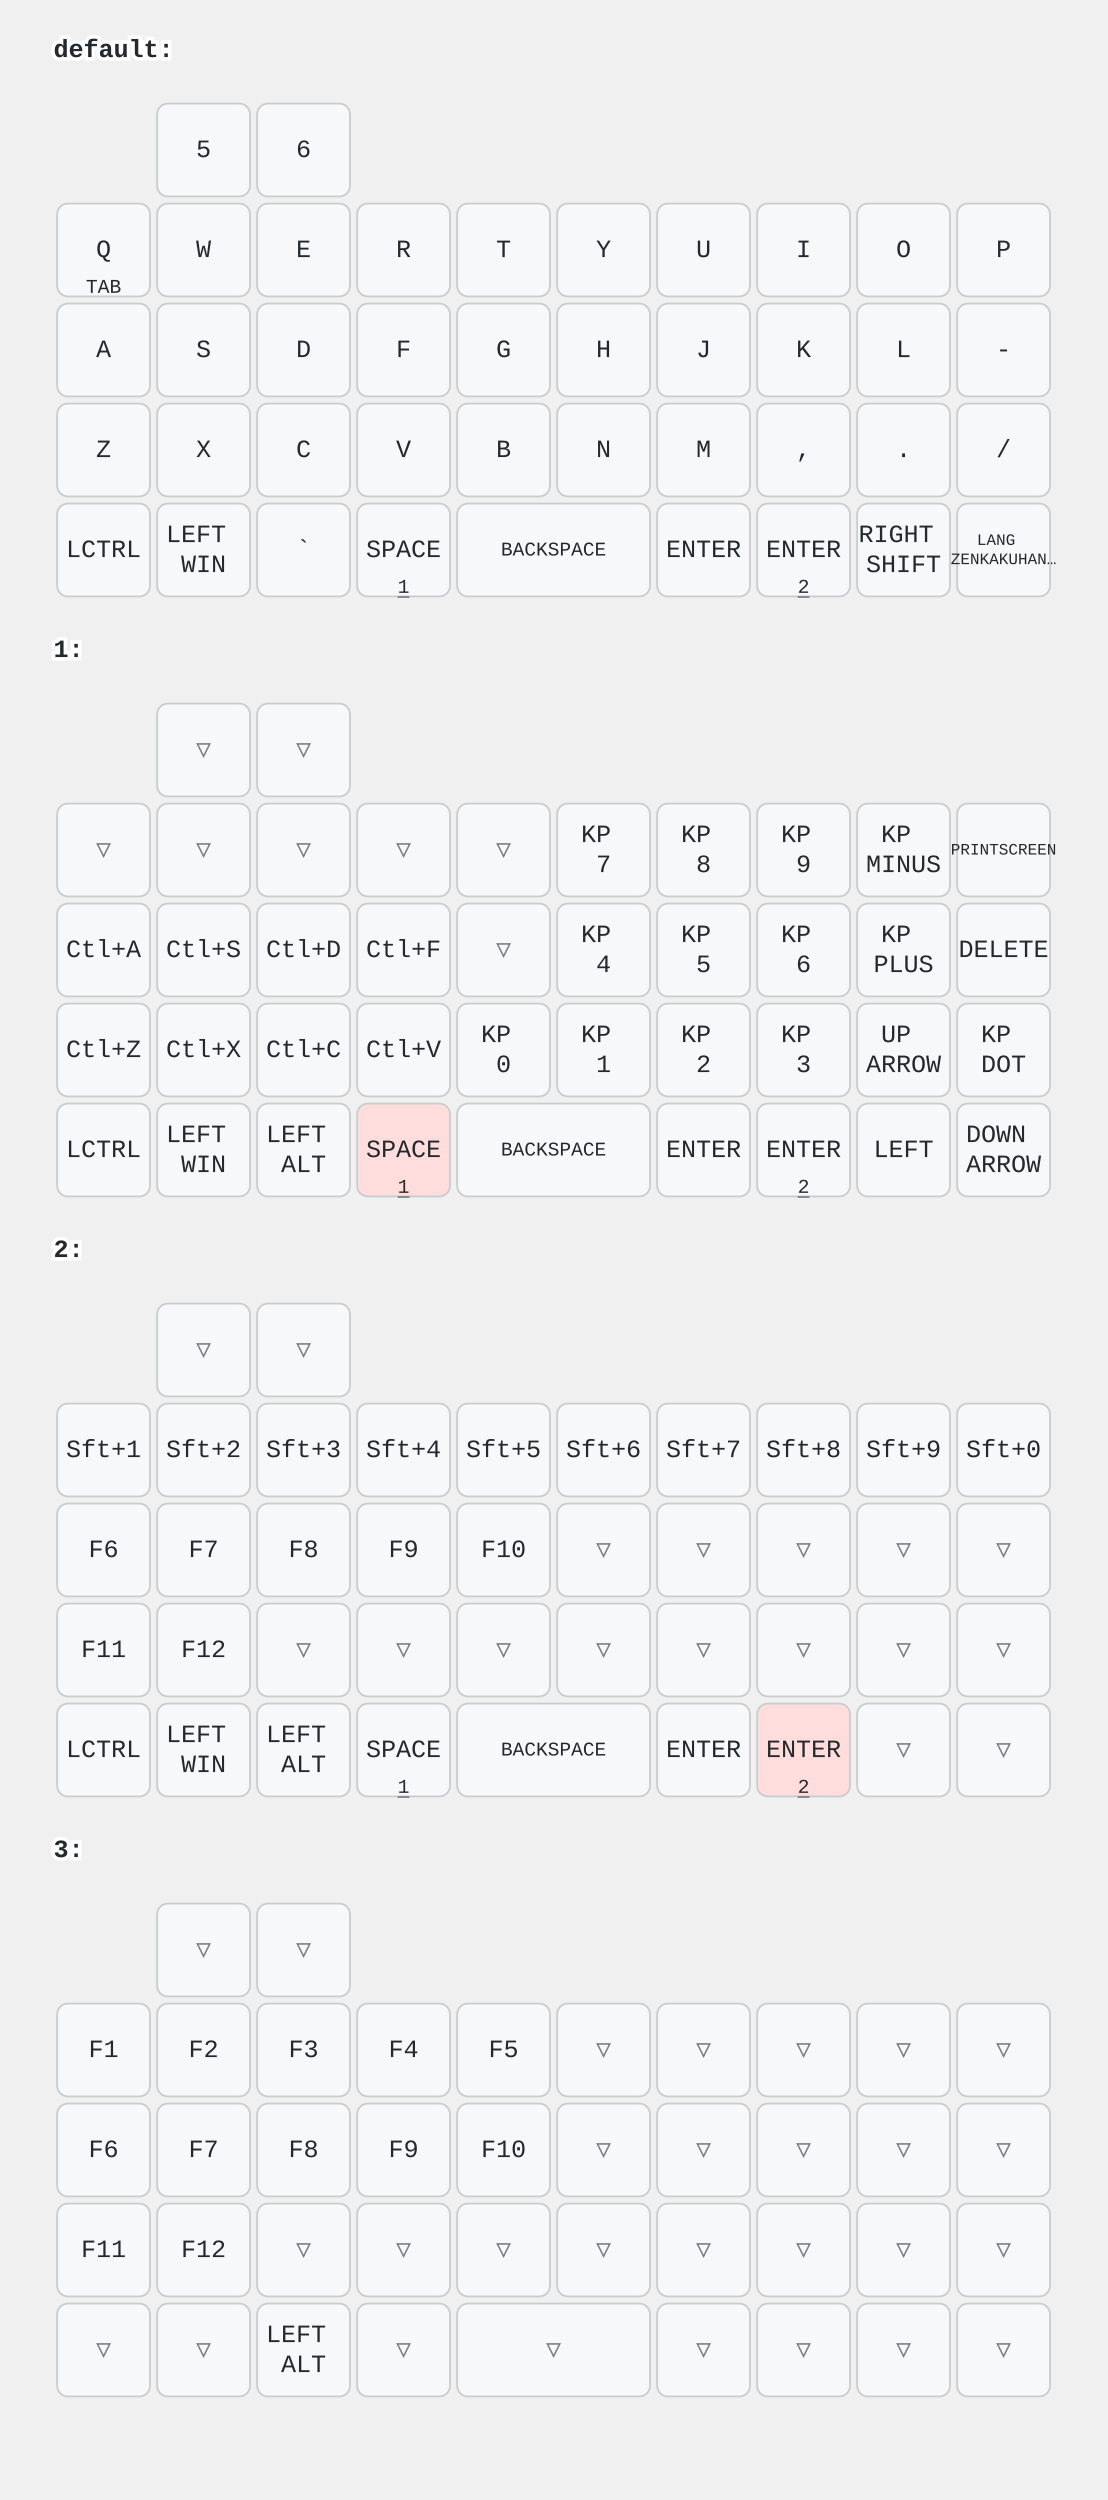
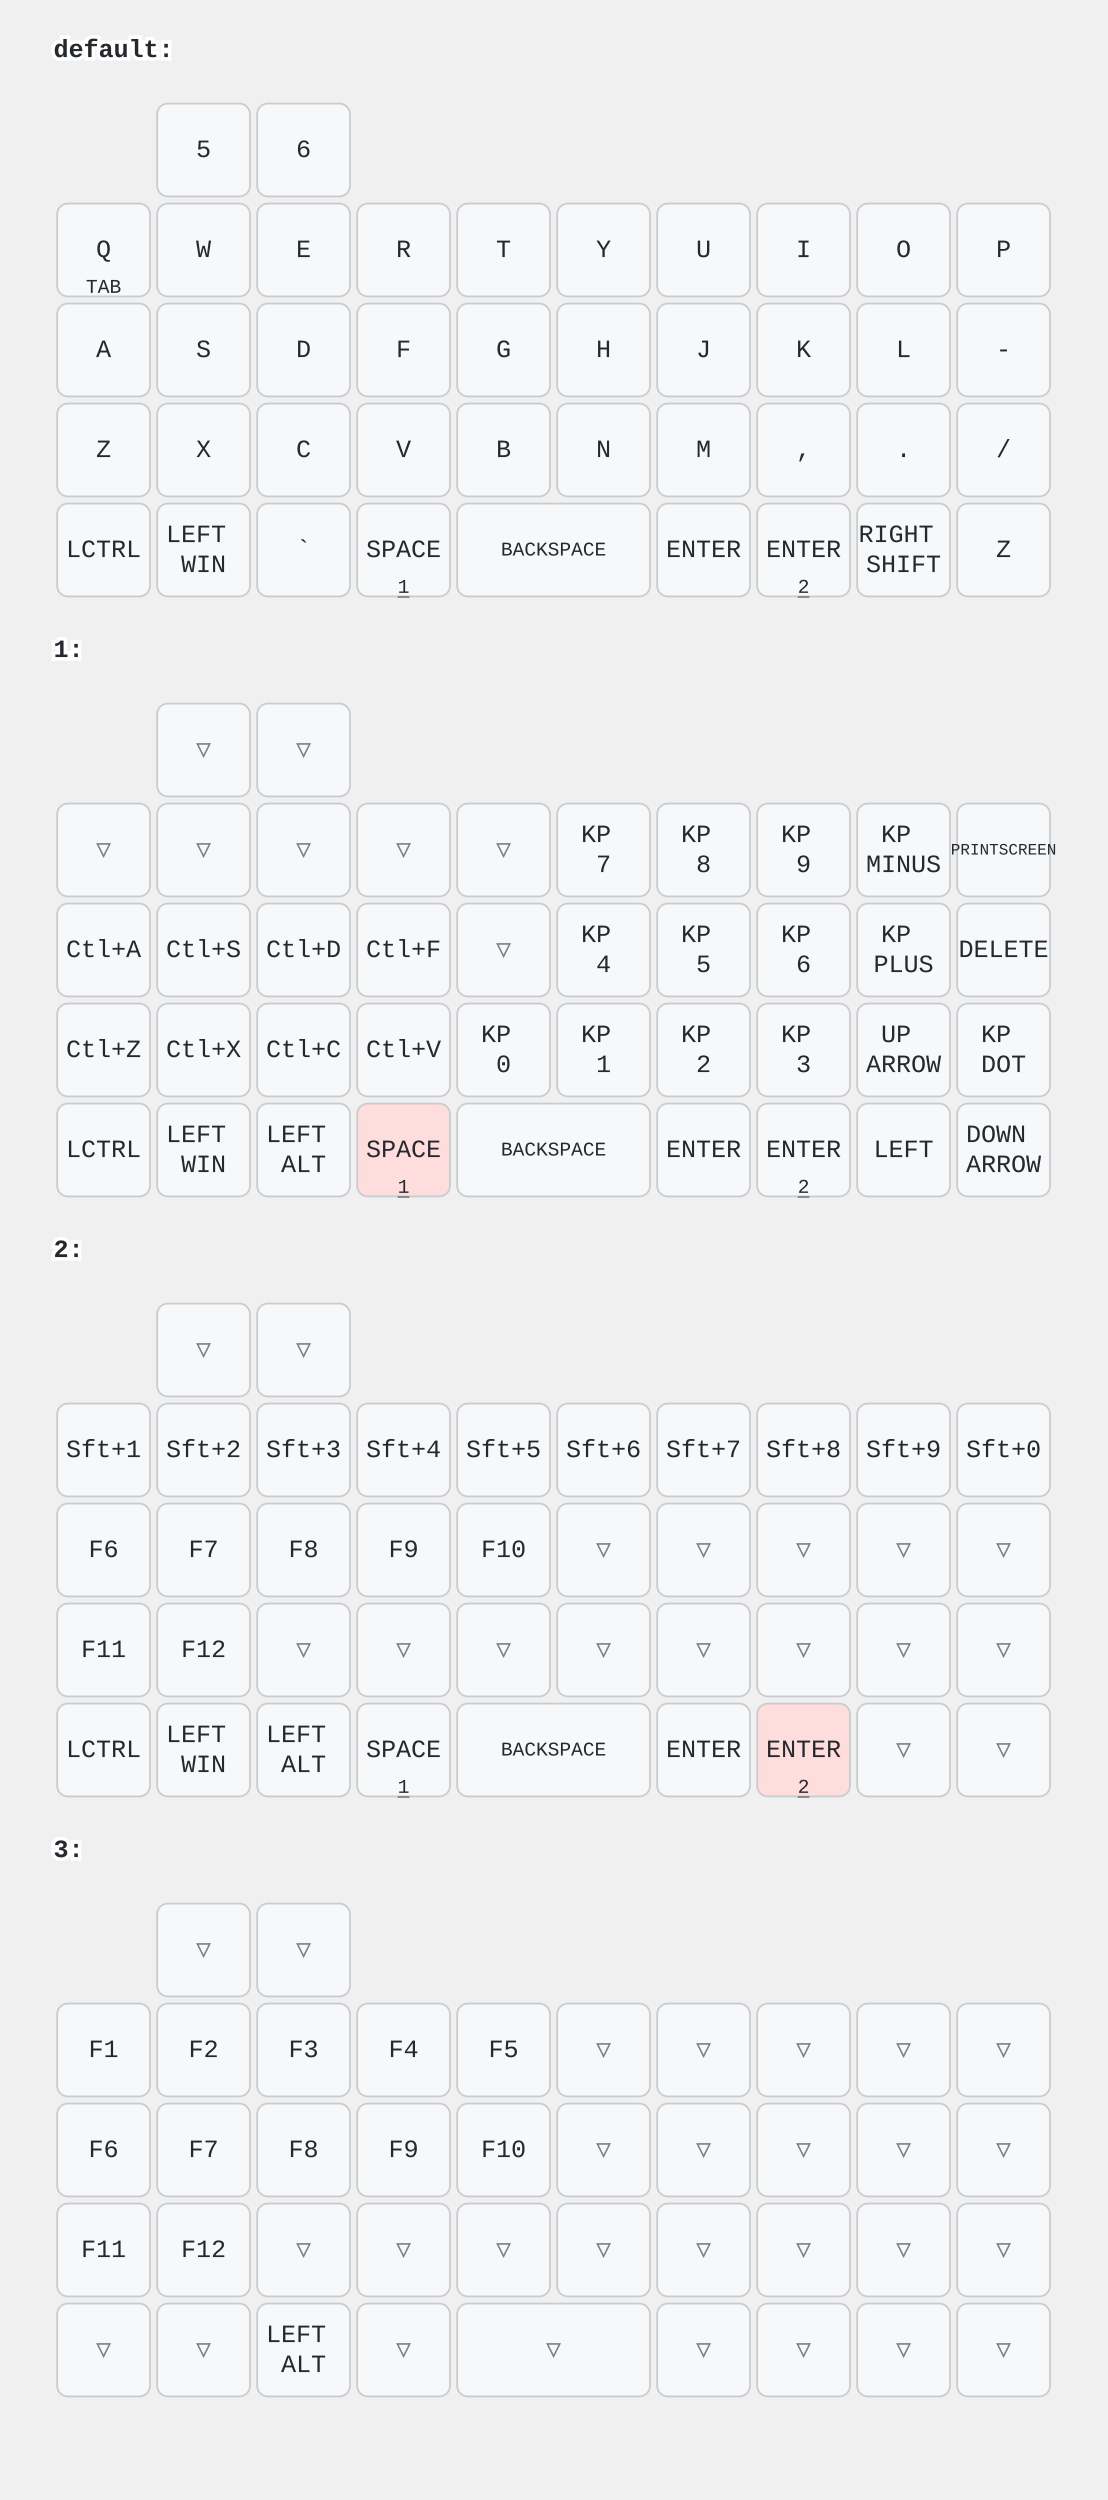
<svg xmlns="http://www.w3.org/2000/svg" width="620" height="1400" viewBox="0 0 620 1400" class="keymap">
  <style>/* inherit to force styles through use tags */
svg path {
    fill: inherit;
}

/* font and background color specifications */
svg.keymap {
    font-family: SFMono-Regular,Consolas,Liberation Mono,Menlo,monospace;
    font-size: 14px;
    font-kerning: normal;
    text-rendering: optimizeLegibility;
    fill: #24292e;
}

/* default key styling */
rect.key {
    fill: #f6f8fa;
}

rect.key, rect.combo {
    stroke: #c9cccf;
    stroke-width: 1;
}

/* default key side styling, only used is draw_key_sides is set */
rect.side {
    filter: brightness(90%);
}

/* color accent for combo boxes */
rect.combo, rect.combo-separate {
    fill: #cdf;
}

/* color accent for held keys */
rect.held, rect.combo.held {
    fill: #fdd;
}

/* color accent for ghost (optional) keys */
rect.ghost, rect.combo.ghost {
    stroke-dasharray: 4, 4;
    stroke-width: 2;
}

text {
    text-anchor: middle;
    dominant-baseline: middle;
}

/* styling for layer labels */
text.label {
    font-weight: bold;
    text-anchor: start;
    stroke: white;
    stroke-width: 4;
    paint-order: stroke;
}

/* styling for optional footer */
text.footer {
    text-anchor: end;
    dominant-baseline: auto;
    stroke: white;
    stroke-width: 4;
    paint-order: stroke;
}

/* styling for combo tap, and key non-tap label text */
text.combo, text.hold, text.shifted, text.left, text.right {
    font-size: 11px;
}

text.hold {
    text-anchor: middle;
    dominant-baseline: auto;
}

text.shifted {
    text-anchor: middle;
    dominant-baseline: hanging;
}

text.left {
    text-anchor: start;
}

text.right {
    text-anchor: end;
}

text.layer-activator {
    text-decoration: underline;
}

/* styling for hold/shifted label text in combo box */
text.combo.hold, text.combo.shifted, text.combo.left, text.combo.right {
    font-size: 8px;
}

/* lighter symbol for transparent keys */
text.trans {
    fill: #7b7e81;
}

/* styling for combo dendrons */
path.combo {
    stroke-width: 1;
    stroke: gray;
    fill: none;
}

/* Start Tabler Icons Cleanup */
/* cannot use height/width with glyphs */
.icon-tabler &gt; path {
    fill: inherit;
    stroke: inherit;
    stroke-width: 2;
}
/* hide tabler's default box */
.icon-tabler &gt; path[stroke="none"][fill="none"] {
    visibility: hidden;
}
/* End Tabler Icons Cleanup */
</style>
  <g transform="translate(30, 0)" class="layer-default">
    <text x="0" y="28" class="label" id="default">default:</text>
    <g transform="translate(0, 56)">
      <g transform="translate(84, 28)" class="key keypos-0">
        <rect rx="6" ry="6" x="-26" y="-26" width="52" height="52" class="key" />
        <text x="0" y="0" class="key tap">5</text>
      </g>
      <g transform="translate(140, 28)" class="key keypos-1">
        <rect rx="6" ry="6" x="-26" y="-26" width="52" height="52" class="key" />
        <text x="0" y="0" class="key tap">6</text>
      </g>
      <g transform="translate(28, 84)" class="key keypos-2">
        <rect rx="6" ry="6" x="-26" y="-26" width="52" height="52" class="key" />
        <text x="0" y="0" class="key tap">Q</text>
        <text x="0" y="24" class="key hold">TAB</text>
      </g>
      <g transform="translate(84, 84)" class="key keypos-3">
        <rect rx="6" ry="6" x="-26" y="-26" width="52" height="52" class="key" />
        <text x="0" y="0" class="key tap">W</text>
      </g>
      <g transform="translate(140, 84)" class="key keypos-4">
        <rect rx="6" ry="6" x="-26" y="-26" width="52" height="52" class="key" />
        <text x="0" y="0" class="key tap">E</text>
      </g>
      <g transform="translate(196, 84)" class="key keypos-5">
        <rect rx="6" ry="6" x="-26" y="-26" width="52" height="52" class="key" />
        <text x="0" y="0" class="key tap">R</text>
      </g>
      <g transform="translate(252, 84)" class="key keypos-6">
        <rect rx="6" ry="6" x="-26" y="-26" width="52" height="52" class="key" />
        <text x="0" y="0" class="key tap">T</text>
      </g>
      <g transform="translate(308, 84)" class="key keypos-7">
        <rect rx="6" ry="6" x="-26" y="-26" width="52" height="52" class="key" />
        <text x="0" y="0" class="key tap">Y</text>
      </g>
      <g transform="translate(364, 84)" class="key keypos-8">
        <rect rx="6" ry="6" x="-26" y="-26" width="52" height="52" class="key" />
        <text x="0" y="0" class="key tap">U</text>
      </g>
      <g transform="translate(420, 84)" class="key keypos-9">
        <rect rx="6" ry="6" x="-26" y="-26" width="52" height="52" class="key" />
        <text x="0" y="0" class="key tap">I</text>
      </g>
      <g transform="translate(476, 84)" class="key keypos-10">
        <rect rx="6" ry="6" x="-26" y="-26" width="52" height="52" class="key" />
        <text x="0" y="0" class="key tap">O</text>
      </g>
      <g transform="translate(532, 84)" class="key keypos-11">
        <rect rx="6" ry="6" x="-26" y="-26" width="52" height="52" class="key" />
        <text x="0" y="0" class="key tap">P</text>
      </g>
      <g transform="translate(28, 140)" class="key keypos-12">
        <rect rx="6" ry="6" x="-26" y="-26" width="52" height="52" class="key" />
        <text x="0" y="0" class="key tap">A</text>
      </g>
      <g transform="translate(84, 140)" class="key keypos-13">
        <rect rx="6" ry="6" x="-26" y="-26" width="52" height="52" class="key" />
        <text x="0" y="0" class="key tap">S</text>
      </g>
      <g transform="translate(140, 140)" class="key keypos-14">
        <rect rx="6" ry="6" x="-26" y="-26" width="52" height="52" class="key" />
        <text x="0" y="0" class="key tap">D</text>
      </g>
      <g transform="translate(196, 140)" class="key keypos-15">
        <rect rx="6" ry="6" x="-26" y="-26" width="52" height="52" class="key" />
        <text x="0" y="0" class="key tap">F</text>
      </g>
      <g transform="translate(252, 140)" class="key keypos-16">
        <rect rx="6" ry="6" x="-26" y="-26" width="52" height="52" class="key" />
        <text x="0" y="0" class="key tap">G</text>
      </g>
      <g transform="translate(308, 140)" class="key keypos-17">
        <rect rx="6" ry="6" x="-26" y="-26" width="52" height="52" class="key" />
        <text x="0" y="0" class="key tap">H</text>
      </g>
      <g transform="translate(364, 140)" class="key keypos-18">
        <rect rx="6" ry="6" x="-26" y="-26" width="52" height="52" class="key" />
        <text x="0" y="0" class="key tap">J</text>
      </g>
      <g transform="translate(420, 140)" class="key keypos-19">
        <rect rx="6" ry="6" x="-26" y="-26" width="52" height="52" class="key" />
        <text x="0" y="0" class="key tap">K</text>
      </g>
      <g transform="translate(476, 140)" class="key keypos-20">
        <rect rx="6" ry="6" x="-26" y="-26" width="52" height="52" class="key" />
        <text x="0" y="0" class="key tap">L</text>
      </g>
      <g transform="translate(532, 140)" class="key keypos-21">
        <rect rx="6" ry="6" x="-26" y="-26" width="52" height="52" class="key" />
        <text x="0" y="0" class="key tap">-</text>
      </g>
      <g transform="translate(28, 196)" class="key keypos-22">
        <rect rx="6" ry="6" x="-26" y="-26" width="52" height="52" class="key" />
        <text x="0" y="0" class="key tap">Z</text>
      </g>
      <g transform="translate(84, 196)" class="key keypos-23">
        <rect rx="6" ry="6" x="-26" y="-26" width="52" height="52" class="key" />
        <text x="0" y="0" class="key tap">X</text>
      </g>
      <g transform="translate(140, 196)" class="key keypos-24">
        <rect rx="6" ry="6" x="-26" y="-26" width="52" height="52" class="key" />
        <text x="0" y="0" class="key tap">C</text>
      </g>
      <g transform="translate(196, 196)" class="key keypos-25">
        <rect rx="6" ry="6" x="-26" y="-26" width="52" height="52" class="key" />
        <text x="0" y="0" class="key tap">V</text>
      </g>
      <g transform="translate(252, 196)" class="key keypos-26">
        <rect rx="6" ry="6" x="-26" y="-26" width="52" height="52" class="key" />
        <text x="0" y="0" class="key tap">B</text>
      </g>
      <g transform="translate(308, 196)" class="key keypos-27">
        <rect rx="6" ry="6" x="-26" y="-26" width="52" height="52" class="key" />
        <text x="0" y="0" class="key tap">N</text>
      </g>
      <g transform="translate(364, 196)" class="key keypos-28">
        <rect rx="6" ry="6" x="-26" y="-26" width="52" height="52" class="key" />
        <text x="0" y="0" class="key tap">M</text>
      </g>
      <g transform="translate(420, 196)" class="key keypos-29">
        <rect rx="6" ry="6" x="-26" y="-26" width="52" height="52" class="key" />
        <text x="0" y="0" class="key tap">,</text>
      </g>
      <g transform="translate(476, 196)" class="key keypos-30">
        <rect rx="6" ry="6" x="-26" y="-26" width="52" height="52" class="key" />
        <text x="0" y="0" class="key tap">.</text>
      </g>
      <g transform="translate(532, 196)" class="key keypos-31">
        <rect rx="6" ry="6" x="-26" y="-26" width="52" height="52" class="key" />
        <text x="0" y="0" class="key tap">/</text>
      </g>
      <g transform="translate(28, 252)" class="key keypos-32">
        <rect rx="6" ry="6" x="-26" y="-26" width="52" height="52" class="key" />
        <text x="0" y="0" class="key tap">LCTRL</text>
      </g>
      <g transform="translate(84, 252)" class="key keypos-33">
        <rect rx="6" ry="6" x="-26" y="-26" width="52" height="52" class="key" />
        <text x="0" y="0" class="key tap">
          <tspan x="0" dy="-0.6em">LEFT</tspan>
          <tspan x="0" dy="1.2em">WIN</tspan>
        </text>
      </g>
      <g transform="translate(140, 252)" class="key keypos-34">
        <rect rx="6" ry="6" x="-26" y="-26" width="52" height="52" class="key" />
        <text x="0" y="0" class="key tap">`</text>
      </g>
      <g transform="translate(196, 252)" class="key keypos-35">
        <rect rx="6" ry="6" x="-26" y="-26" width="52" height="52" class="key" />
        <text x="0" y="0" class="key tap">SPACE</text>
        <a href="#x_x">
          <text x="0" y="24" class="key hold layer-activator">1</text>
        </a>
      </g>
      <g transform="translate(280, 252)" class="key keypos-36">
        <rect rx="6" ry="6" x="-54" y="-26" width="108" height="52" class="key" />
        <text x="0" y="0" class="key tap">
          <tspan style="font-size: 78%">BACKSPACE</tspan>
        </text>
      </g>
      <g transform="translate(364, 252)" class="key keypos-37">
        <rect rx="6" ry="6" x="-26" y="-26" width="52" height="52" class="key" />
        <text x="0" y="0" class="key tap">ENTER</text>
      </g>
      <g transform="translate(420, 252)" class="key keypos-38">
        <rect rx="6" ry="6" x="-26" y="-26" width="52" height="52" class="key" />
        <text x="0" y="0" class="key tap">ENTER</text>
        <a href="#x_x">
          <text x="0" y="24" class="key hold layer-activator">2</text>
        </a>
      </g>
      <g transform="translate(476, 252)" class="key keypos-39">
        <rect rx="6" ry="6" x="-26" y="-26" width="52" height="52" class="key" />
        <text x="0" y="0" class="key tap">
          <tspan x="0" dy="-0.6em">RIGHT</tspan>
          <tspan x="0" dy="1.2em">SHIFT</tspan>
        </text>
      </g>
      <g transform="translate(532, 252)" class="key keypos-40">
        <rect rx="6" ry="6" x="-26" y="-26" width="52" height="52" class="key" />
-         <text x="0" y="0" class="key tap">
-           <tspan x="0" dy="-0.6em" style="font-size: 64%">LANG</tspan>
-           <tspan x="0" dy="1.2em" style="font-size: 64%">ZENKAKUHAN…</tspan>
-         </text>
+         <text x="0" y="0" class="key tap">Z</text>
      </g>
    </g>
  </g>
  <g transform="translate(30, 336)" class="layer-1">
    <text x="0" y="28" class="label" id="x_x">1:</text>
    <g transform="translate(0, 56)">
      <g transform="translate(84, 28)" class="key trans keypos-0">
        <rect rx="6" ry="6" x="-26" y="-26" width="52" height="52" class="key trans" />
        <text x="0" y="0" class="key trans tap">▽</text>
      </g>
      <g transform="translate(140, 28)" class="key trans keypos-1">
        <rect rx="6" ry="6" x="-26" y="-26" width="52" height="52" class="key trans" />
        <text x="0" y="0" class="key trans tap">▽</text>
      </g>
      <g transform="translate(28, 84)" class="key trans keypos-2">
        <rect rx="6" ry="6" x="-26" y="-26" width="52" height="52" class="key trans" />
        <text x="0" y="0" class="key trans tap">▽</text>
      </g>
      <g transform="translate(84, 84)" class="key trans keypos-3">
        <rect rx="6" ry="6" x="-26" y="-26" width="52" height="52" class="key trans" />
        <text x="0" y="0" class="key trans tap">▽</text>
      </g>
      <g transform="translate(140, 84)" class="key trans keypos-4">
        <rect rx="6" ry="6" x="-26" y="-26" width="52" height="52" class="key trans" />
        <text x="0" y="0" class="key trans tap">▽</text>
      </g>
      <g transform="translate(196, 84)" class="key trans keypos-5">
        <rect rx="6" ry="6" x="-26" y="-26" width="52" height="52" class="key trans" />
        <text x="0" y="0" class="key trans tap">▽</text>
      </g>
      <g transform="translate(252, 84)" class="key trans keypos-6">
        <rect rx="6" ry="6" x="-26" y="-26" width="52" height="52" class="key trans" />
        <text x="0" y="0" class="key trans tap">▽</text>
      </g>
      <g transform="translate(308, 84)" class="key keypos-7">
        <rect rx="6" ry="6" x="-26" y="-26" width="52" height="52" class="key" />
        <text x="0" y="0" class="key tap">
          <tspan x="0" dy="-0.6em">KP</tspan>
          <tspan x="0" dy="1.2em">7</tspan>
        </text>
      </g>
      <g transform="translate(364, 84)" class="key keypos-8">
        <rect rx="6" ry="6" x="-26" y="-26" width="52" height="52" class="key" />
        <text x="0" y="0" class="key tap">
          <tspan x="0" dy="-0.6em">KP</tspan>
          <tspan x="0" dy="1.2em">8</tspan>
        </text>
      </g>
      <g transform="translate(420, 84)" class="key keypos-9">
        <rect rx="6" ry="6" x="-26" y="-26" width="52" height="52" class="key" />
        <text x="0" y="0" class="key tap">
          <tspan x="0" dy="-0.6em">KP</tspan>
          <tspan x="0" dy="1.2em">9</tspan>
        </text>
      </g>
      <g transform="translate(476, 84)" class="key keypos-10">
        <rect rx="6" ry="6" x="-26" y="-26" width="52" height="52" class="key" />
        <text x="0" y="0" class="key tap">
          <tspan x="0" dy="-0.6em">KP</tspan>
          <tspan x="0" dy="1.2em">MINUS</tspan>
        </text>
      </g>
      <g transform="translate(532, 84)" class="key keypos-11">
        <rect rx="6" ry="6" x="-26" y="-26" width="52" height="52" class="key" />
        <text x="0" y="0" class="key tap">
          <tspan style="font-size: 64%">PRINTSCREEN</tspan>
        </text>
      </g>
      <g transform="translate(28, 140)" class="key keypos-12">
        <rect rx="6" ry="6" x="-26" y="-26" width="52" height="52" class="key" />
        <text x="0" y="0" class="key tap">Ctl+A</text>
      </g>
      <g transform="translate(84, 140)" class="key keypos-13">
        <rect rx="6" ry="6" x="-26" y="-26" width="52" height="52" class="key" />
        <text x="0" y="0" class="key tap">Ctl+S</text>
      </g>
      <g transform="translate(140, 140)" class="key keypos-14">
        <rect rx="6" ry="6" x="-26" y="-26" width="52" height="52" class="key" />
        <text x="0" y="0" class="key tap">Ctl+D</text>
      </g>
      <g transform="translate(196, 140)" class="key keypos-15">
        <rect rx="6" ry="6" x="-26" y="-26" width="52" height="52" class="key" />
        <text x="0" y="0" class="key tap">Ctl+F</text>
      </g>
      <g transform="translate(252, 140)" class="key trans keypos-16">
        <rect rx="6" ry="6" x="-26" y="-26" width="52" height="52" class="key trans" />
        <text x="0" y="0" class="key trans tap">▽</text>
      </g>
      <g transform="translate(308, 140)" class="key keypos-17">
        <rect rx="6" ry="6" x="-26" y="-26" width="52" height="52" class="key" />
        <text x="0" y="0" class="key tap">
          <tspan x="0" dy="-0.6em">KP</tspan>
          <tspan x="0" dy="1.2em">4</tspan>
        </text>
      </g>
      <g transform="translate(364, 140)" class="key keypos-18">
        <rect rx="6" ry="6" x="-26" y="-26" width="52" height="52" class="key" />
        <text x="0" y="0" class="key tap">
          <tspan x="0" dy="-0.6em">KP</tspan>
          <tspan x="0" dy="1.2em">5</tspan>
        </text>
      </g>
      <g transform="translate(420, 140)" class="key keypos-19">
        <rect rx="6" ry="6" x="-26" y="-26" width="52" height="52" class="key" />
        <text x="0" y="0" class="key tap">
          <tspan x="0" dy="-0.6em">KP</tspan>
          <tspan x="0" dy="1.2em">6</tspan>
        </text>
      </g>
      <g transform="translate(476, 140)" class="key keypos-20">
        <rect rx="6" ry="6" x="-26" y="-26" width="52" height="52" class="key" />
        <text x="0" y="0" class="key tap">
          <tspan x="0" dy="-0.6em">KP</tspan>
          <tspan x="0" dy="1.2em">PLUS</tspan>
        </text>
      </g>
      <g transform="translate(532, 140)" class="key keypos-21">
        <rect rx="6" ry="6" x="-26" y="-26" width="52" height="52" class="key" />
        <text x="0" y="0" class="key tap">DELETE</text>
      </g>
      <g transform="translate(28, 196)" class="key keypos-22">
        <rect rx="6" ry="6" x="-26" y="-26" width="52" height="52" class="key" />
        <text x="0" y="0" class="key tap">Ctl+Z</text>
      </g>
      <g transform="translate(84, 196)" class="key keypos-23">
        <rect rx="6" ry="6" x="-26" y="-26" width="52" height="52" class="key" />
        <text x="0" y="0" class="key tap">Ctl+X</text>
      </g>
      <g transform="translate(140, 196)" class="key keypos-24">
        <rect rx="6" ry="6" x="-26" y="-26" width="52" height="52" class="key" />
        <text x="0" y="0" class="key tap">Ctl+C</text>
      </g>
      <g transform="translate(196, 196)" class="key keypos-25">
        <rect rx="6" ry="6" x="-26" y="-26" width="52" height="52" class="key" />
        <text x="0" y="0" class="key tap">Ctl+V</text>
      </g>
      <g transform="translate(252, 196)" class="key keypos-26">
        <rect rx="6" ry="6" x="-26" y="-26" width="52" height="52" class="key" />
        <text x="0" y="0" class="key tap">
          <tspan x="0" dy="-0.6em">KP</tspan>
          <tspan x="0" dy="1.2em">0</tspan>
        </text>
      </g>
      <g transform="translate(308, 196)" class="key keypos-27">
        <rect rx="6" ry="6" x="-26" y="-26" width="52" height="52" class="key" />
        <text x="0" y="0" class="key tap">
          <tspan x="0" dy="-0.6em">KP</tspan>
          <tspan x="0" dy="1.2em">1</tspan>
        </text>
      </g>
      <g transform="translate(364, 196)" class="key keypos-28">
        <rect rx="6" ry="6" x="-26" y="-26" width="52" height="52" class="key" />
        <text x="0" y="0" class="key tap">
          <tspan x="0" dy="-0.6em">KP</tspan>
          <tspan x="0" dy="1.2em">2</tspan>
        </text>
      </g>
      <g transform="translate(420, 196)" class="key keypos-29">
        <rect rx="6" ry="6" x="-26" y="-26" width="52" height="52" class="key" />
        <text x="0" y="0" class="key tap">
          <tspan x="0" dy="-0.6em">KP</tspan>
          <tspan x="0" dy="1.2em">3</tspan>
        </text>
      </g>
      <g transform="translate(476, 196)" class="key keypos-30">
        <rect rx="6" ry="6" x="-26" y="-26" width="52" height="52" class="key" />
        <text x="0" y="0" class="key tap">
          <tspan x="0" dy="-0.6em">UP</tspan>
          <tspan x="0" dy="1.2em">ARROW</tspan>
        </text>
      </g>
      <g transform="translate(532, 196)" class="key keypos-31">
        <rect rx="6" ry="6" x="-26" y="-26" width="52" height="52" class="key" />
        <text x="0" y="0" class="key tap">
          <tspan x="0" dy="-0.6em">KP</tspan>
          <tspan x="0" dy="1.2em">DOT</tspan>
        </text>
      </g>
      <g transform="translate(28, 252)" class="key keypos-32">
        <rect rx="6" ry="6" x="-26" y="-26" width="52" height="52" class="key" />
        <text x="0" y="0" class="key tap">LCTRL</text>
      </g>
      <g transform="translate(84, 252)" class="key keypos-33">
        <rect rx="6" ry="6" x="-26" y="-26" width="52" height="52" class="key" />
        <text x="0" y="0" class="key tap">
          <tspan x="0" dy="-0.6em">LEFT</tspan>
          <tspan x="0" dy="1.2em">WIN</tspan>
        </text>
      </g>
      <g transform="translate(140, 252)" class="key keypos-34">
        <rect rx="6" ry="6" x="-26" y="-26" width="52" height="52" class="key" />
        <text x="0" y="0" class="key tap">
          <tspan x="0" dy="-0.6em">LEFT</tspan>
          <tspan x="0" dy="1.2em">ALT</tspan>
        </text>
      </g>
      <g transform="translate(196, 252)" class="key held keypos-35">
        <rect rx="6" ry="6" x="-26" y="-26" width="52" height="52" class="key held" />
        <text x="0" y="0" class="key held tap">SPACE</text>
        <a href="#x_x">
          <text x="0" y="24" class="key held hold layer-activator">1</text>
        </a>
      </g>
      <g transform="translate(280, 252)" class="key keypos-36">
        <rect rx="6" ry="6" x="-54" y="-26" width="108" height="52" class="key" />
        <text x="0" y="0" class="key tap">
          <tspan style="font-size: 78%">BACKSPACE</tspan>
        </text>
      </g>
      <g transform="translate(364, 252)" class="key keypos-37">
        <rect rx="6" ry="6" x="-26" y="-26" width="52" height="52" class="key" />
        <text x="0" y="0" class="key tap">ENTER</text>
      </g>
      <g transform="translate(420, 252)" class="key keypos-38">
        <rect rx="6" ry="6" x="-26" y="-26" width="52" height="52" class="key" />
        <text x="0" y="0" class="key tap">ENTER</text>
        <a href="#x_x">
          <text x="0" y="24" class="key hold layer-activator">2</text>
        </a>
      </g>
      <g transform="translate(476, 252)" class="key keypos-39">
        <rect rx="6" ry="6" x="-26" y="-26" width="52" height="52" class="key" />
        <text x="0" y="0" class="key tap">LEFT</text>
      </g>
      <g transform="translate(532, 252)" class="key keypos-40">
        <rect rx="6" ry="6" x="-26" y="-26" width="52" height="52" class="key" />
        <text x="0" y="0" class="key tap">
          <tspan x="0" dy="-0.6em">DOWN</tspan>
          <tspan x="0" dy="1.2em">ARROW</tspan>
        </text>
      </g>
    </g>
  </g>
  <g transform="translate(30, 672)" class="layer-2">
    <text x="0" y="28" class="label" id="x_x">2:</text>
    <g transform="translate(0, 56)">
      <g transform="translate(84, 28)" class="key trans keypos-0">
        <rect rx="6" ry="6" x="-26" y="-26" width="52" height="52" class="key trans" />
        <text x="0" y="0" class="key trans tap">▽</text>
      </g>
      <g transform="translate(140, 28)" class="key trans keypos-1">
        <rect rx="6" ry="6" x="-26" y="-26" width="52" height="52" class="key trans" />
        <text x="0" y="0" class="key trans tap">▽</text>
      </g>
      <g transform="translate(28, 84)" class="key keypos-2">
        <rect rx="6" ry="6" x="-26" y="-26" width="52" height="52" class="key" />
        <text x="0" y="0" class="key tap">Sft+1</text>
      </g>
      <g transform="translate(84, 84)" class="key keypos-3">
        <rect rx="6" ry="6" x="-26" y="-26" width="52" height="52" class="key" />
        <text x="0" y="0" class="key tap">Sft+2</text>
      </g>
      <g transform="translate(140, 84)" class="key keypos-4">
        <rect rx="6" ry="6" x="-26" y="-26" width="52" height="52" class="key" />
        <text x="0" y="0" class="key tap">Sft+3</text>
      </g>
      <g transform="translate(196, 84)" class="key keypos-5">
        <rect rx="6" ry="6" x="-26" y="-26" width="52" height="52" class="key" />
        <text x="0" y="0" class="key tap">Sft+4</text>
      </g>
      <g transform="translate(252, 84)" class="key keypos-6">
        <rect rx="6" ry="6" x="-26" y="-26" width="52" height="52" class="key" />
        <text x="0" y="0" class="key tap">Sft+5</text>
      </g>
      <g transform="translate(308, 84)" class="key keypos-7">
        <rect rx="6" ry="6" x="-26" y="-26" width="52" height="52" class="key" />
        <text x="0" y="0" class="key tap">Sft+6</text>
      </g>
      <g transform="translate(364, 84)" class="key keypos-8">
        <rect rx="6" ry="6" x="-26" y="-26" width="52" height="52" class="key" />
        <text x="0" y="0" class="key tap">Sft+7</text>
      </g>
      <g transform="translate(420, 84)" class="key keypos-9">
        <rect rx="6" ry="6" x="-26" y="-26" width="52" height="52" class="key" />
        <text x="0" y="0" class="key tap">Sft+8</text>
      </g>
      <g transform="translate(476, 84)" class="key keypos-10">
        <rect rx="6" ry="6" x="-26" y="-26" width="52" height="52" class="key" />
        <text x="0" y="0" class="key tap">Sft+9</text>
      </g>
      <g transform="translate(532, 84)" class="key keypos-11">
        <rect rx="6" ry="6" x="-26" y="-26" width="52" height="52" class="key" />
        <text x="0" y="0" class="key tap">Sft+0</text>
      </g>
      <g transform="translate(28, 140)" class="key keypos-12">
        <rect rx="6" ry="6" x="-26" y="-26" width="52" height="52" class="key" />
        <text x="0" y="0" class="key tap">F6</text>
      </g>
      <g transform="translate(84, 140)" class="key keypos-13">
        <rect rx="6" ry="6" x="-26" y="-26" width="52" height="52" class="key" />
        <text x="0" y="0" class="key tap">F7</text>
      </g>
      <g transform="translate(140, 140)" class="key keypos-14">
        <rect rx="6" ry="6" x="-26" y="-26" width="52" height="52" class="key" />
        <text x="0" y="0" class="key tap">F8</text>
      </g>
      <g transform="translate(196, 140)" class="key keypos-15">
        <rect rx="6" ry="6" x="-26" y="-26" width="52" height="52" class="key" />
        <text x="0" y="0" class="key tap">F9</text>
      </g>
      <g transform="translate(252, 140)" class="key keypos-16">
        <rect rx="6" ry="6" x="-26" y="-26" width="52" height="52" class="key" />
        <text x="0" y="0" class="key tap">F10</text>
      </g>
      <g transform="translate(308, 140)" class="key trans keypos-17">
        <rect rx="6" ry="6" x="-26" y="-26" width="52" height="52" class="key trans" />
        <text x="0" y="0" class="key trans tap">▽</text>
      </g>
      <g transform="translate(364, 140)" class="key trans keypos-18">
        <rect rx="6" ry="6" x="-26" y="-26" width="52" height="52" class="key trans" />
        <text x="0" y="0" class="key trans tap">▽</text>
      </g>
      <g transform="translate(420, 140)" class="key trans keypos-19">
        <rect rx="6" ry="6" x="-26" y="-26" width="52" height="52" class="key trans" />
        <text x="0" y="0" class="key trans tap">▽</text>
      </g>
      <g transform="translate(476, 140)" class="key trans keypos-20">
        <rect rx="6" ry="6" x="-26" y="-26" width="52" height="52" class="key trans" />
        <text x="0" y="0" class="key trans tap">▽</text>
      </g>
      <g transform="translate(532, 140)" class="key trans keypos-21">
        <rect rx="6" ry="6" x="-26" y="-26" width="52" height="52" class="key trans" />
        <text x="0" y="0" class="key trans tap">▽</text>
      </g>
      <g transform="translate(28, 196)" class="key keypos-22">
        <rect rx="6" ry="6" x="-26" y="-26" width="52" height="52" class="key" />
        <text x="0" y="0" class="key tap">F11</text>
      </g>
      <g transform="translate(84, 196)" class="key keypos-23">
        <rect rx="6" ry="6" x="-26" y="-26" width="52" height="52" class="key" />
        <text x="0" y="0" class="key tap">F12</text>
      </g>
      <g transform="translate(140, 196)" class="key trans keypos-24">
        <rect rx="6" ry="6" x="-26" y="-26" width="52" height="52" class="key trans" />
        <text x="0" y="0" class="key trans tap">▽</text>
      </g>
      <g transform="translate(196, 196)" class="key trans keypos-25">
        <rect rx="6" ry="6" x="-26" y="-26" width="52" height="52" class="key trans" />
        <text x="0" y="0" class="key trans tap">▽</text>
      </g>
      <g transform="translate(252, 196)" class="key trans keypos-26">
        <rect rx="6" ry="6" x="-26" y="-26" width="52" height="52" class="key trans" />
        <text x="0" y="0" class="key trans tap">▽</text>
      </g>
      <g transform="translate(308, 196)" class="key trans keypos-27">
        <rect rx="6" ry="6" x="-26" y="-26" width="52" height="52" class="key trans" />
        <text x="0" y="0" class="key trans tap">▽</text>
      </g>
      <g transform="translate(364, 196)" class="key trans keypos-28">
        <rect rx="6" ry="6" x="-26" y="-26" width="52" height="52" class="key trans" />
        <text x="0" y="0" class="key trans tap">▽</text>
      </g>
      <g transform="translate(420, 196)" class="key trans keypos-29">
        <rect rx="6" ry="6" x="-26" y="-26" width="52" height="52" class="key trans" />
        <text x="0" y="0" class="key trans tap">▽</text>
      </g>
      <g transform="translate(476, 196)" class="key trans keypos-30">
        <rect rx="6" ry="6" x="-26" y="-26" width="52" height="52" class="key trans" />
        <text x="0" y="0" class="key trans tap">▽</text>
      </g>
      <g transform="translate(532, 196)" class="key trans keypos-31">
        <rect rx="6" ry="6" x="-26" y="-26" width="52" height="52" class="key trans" />
        <text x="0" y="0" class="key trans tap">▽</text>
      </g>
      <g transform="translate(28, 252)" class="key keypos-32">
        <rect rx="6" ry="6" x="-26" y="-26" width="52" height="52" class="key" />
        <text x="0" y="0" class="key tap">LCTRL</text>
      </g>
      <g transform="translate(84, 252)" class="key keypos-33">
        <rect rx="6" ry="6" x="-26" y="-26" width="52" height="52" class="key" />
        <text x="0" y="0" class="key tap">
          <tspan x="0" dy="-0.6em">LEFT</tspan>
          <tspan x="0" dy="1.2em">WIN</tspan>
        </text>
      </g>
      <g transform="translate(140, 252)" class="key keypos-34">
        <rect rx="6" ry="6" x="-26" y="-26" width="52" height="52" class="key" />
        <text x="0" y="0" class="key tap">
          <tspan x="0" dy="-0.6em">LEFT</tspan>
          <tspan x="0" dy="1.2em">ALT</tspan>
        </text>
      </g>
      <g transform="translate(196, 252)" class="key keypos-35">
        <rect rx="6" ry="6" x="-26" y="-26" width="52" height="52" class="key" />
        <text x="0" y="0" class="key tap">SPACE</text>
        <a href="#x_x">
          <text x="0" y="24" class="key hold layer-activator">1</text>
        </a>
      </g>
      <g transform="translate(280, 252)" class="key keypos-36">
        <rect rx="6" ry="6" x="-54" y="-26" width="108" height="52" class="key" />
        <text x="0" y="0" class="key tap">
          <tspan style="font-size: 78%">BACKSPACE</tspan>
        </text>
      </g>
      <g transform="translate(364, 252)" class="key keypos-37">
        <rect rx="6" ry="6" x="-26" y="-26" width="52" height="52" class="key" />
        <text x="0" y="0" class="key tap">ENTER</text>
      </g>
      <g transform="translate(420, 252)" class="key held keypos-38">
        <rect rx="6" ry="6" x="-26" y="-26" width="52" height="52" class="key held" />
        <text x="0" y="0" class="key held tap">ENTER</text>
        <a href="#x_x">
          <text x="0" y="24" class="key held hold layer-activator">2</text>
        </a>
      </g>
      <g transform="translate(476, 252)" class="key trans keypos-39">
        <rect rx="6" ry="6" x="-26" y="-26" width="52" height="52" class="key trans" />
        <text x="0" y="0" class="key trans tap">▽</text>
      </g>
      <g transform="translate(532, 252)" class="key trans keypos-40">
        <rect rx="6" ry="6" x="-26" y="-26" width="52" height="52" class="key trans" />
        <text x="0" y="0" class="key trans tap">▽</text>
      </g>
    </g>
  </g>
  <g transform="translate(30, 1008)" class="layer-3">
    <text x="0" y="28" class="label" id="x_x">3:</text>
    <g transform="translate(0, 56)">
      <g transform="translate(84, 28)" class="key trans keypos-0">
        <rect rx="6" ry="6" x="-26" y="-26" width="52" height="52" class="key trans" />
        <text x="0" y="0" class="key trans tap">▽</text>
      </g>
      <g transform="translate(140, 28)" class="key trans keypos-1">
        <rect rx="6" ry="6" x="-26" y="-26" width="52" height="52" class="key trans" />
        <text x="0" y="0" class="key trans tap">▽</text>
      </g>
      <g transform="translate(28, 84)" class="key keypos-2">
        <rect rx="6" ry="6" x="-26" y="-26" width="52" height="52" class="key" />
        <text x="0" y="0" class="key tap">F1</text>
      </g>
      <g transform="translate(84, 84)" class="key keypos-3">
        <rect rx="6" ry="6" x="-26" y="-26" width="52" height="52" class="key" />
        <text x="0" y="0" class="key tap">F2</text>
      </g>
      <g transform="translate(140, 84)" class="key keypos-4">
        <rect rx="6" ry="6" x="-26" y="-26" width="52" height="52" class="key" />
        <text x="0" y="0" class="key tap">F3</text>
      </g>
      <g transform="translate(196, 84)" class="key keypos-5">
        <rect rx="6" ry="6" x="-26" y="-26" width="52" height="52" class="key" />
        <text x="0" y="0" class="key tap">F4</text>
      </g>
      <g transform="translate(252, 84)" class="key keypos-6">
        <rect rx="6" ry="6" x="-26" y="-26" width="52" height="52" class="key" />
        <text x="0" y="0" class="key tap">F5</text>
      </g>
      <g transform="translate(308, 84)" class="key trans keypos-7">
        <rect rx="6" ry="6" x="-26" y="-26" width="52" height="52" class="key trans" />
        <text x="0" y="0" class="key trans tap">▽</text>
      </g>
      <g transform="translate(364, 84)" class="key trans keypos-8">
        <rect rx="6" ry="6" x="-26" y="-26" width="52" height="52" class="key trans" />
        <text x="0" y="0" class="key trans tap">▽</text>
      </g>
      <g transform="translate(420, 84)" class="key trans keypos-9">
        <rect rx="6" ry="6" x="-26" y="-26" width="52" height="52" class="key trans" />
        <text x="0" y="0" class="key trans tap">▽</text>
      </g>
      <g transform="translate(476, 84)" class="key trans keypos-10">
        <rect rx="6" ry="6" x="-26" y="-26" width="52" height="52" class="key trans" />
        <text x="0" y="0" class="key trans tap">▽</text>
      </g>
      <g transform="translate(532, 84)" class="key trans keypos-11">
        <rect rx="6" ry="6" x="-26" y="-26" width="52" height="52" class="key trans" />
        <text x="0" y="0" class="key trans tap">▽</text>
      </g>
      <g transform="translate(28, 140)" class="key keypos-12">
        <rect rx="6" ry="6" x="-26" y="-26" width="52" height="52" class="key" />
        <text x="0" y="0" class="key tap">F6</text>
      </g>
      <g transform="translate(84, 140)" class="key keypos-13">
        <rect rx="6" ry="6" x="-26" y="-26" width="52" height="52" class="key" />
        <text x="0" y="0" class="key tap">F7</text>
      </g>
      <g transform="translate(140, 140)" class="key keypos-14">
        <rect rx="6" ry="6" x="-26" y="-26" width="52" height="52" class="key" />
        <text x="0" y="0" class="key tap">F8</text>
      </g>
      <g transform="translate(196, 140)" class="key keypos-15">
        <rect rx="6" ry="6" x="-26" y="-26" width="52" height="52" class="key" />
        <text x="0" y="0" class="key tap">F9</text>
      </g>
      <g transform="translate(252, 140)" class="key keypos-16">
        <rect rx="6" ry="6" x="-26" y="-26" width="52" height="52" class="key" />
        <text x="0" y="0" class="key tap">F10</text>
      </g>
      <g transform="translate(308, 140)" class="key trans keypos-17">
        <rect rx="6" ry="6" x="-26" y="-26" width="52" height="52" class="key trans" />
        <text x="0" y="0" class="key trans tap">▽</text>
      </g>
      <g transform="translate(364, 140)" class="key trans keypos-18">
        <rect rx="6" ry="6" x="-26" y="-26" width="52" height="52" class="key trans" />
        <text x="0" y="0" class="key trans tap">▽</text>
      </g>
      <g transform="translate(420, 140)" class="key trans keypos-19">
        <rect rx="6" ry="6" x="-26" y="-26" width="52" height="52" class="key trans" />
        <text x="0" y="0" class="key trans tap">▽</text>
      </g>
      <g transform="translate(476, 140)" class="key trans keypos-20">
        <rect rx="6" ry="6" x="-26" y="-26" width="52" height="52" class="key trans" />
        <text x="0" y="0" class="key trans tap">▽</text>
      </g>
      <g transform="translate(532, 140)" class="key trans keypos-21">
        <rect rx="6" ry="6" x="-26" y="-26" width="52" height="52" class="key trans" />
        <text x="0" y="0" class="key trans tap">▽</text>
      </g>
      <g transform="translate(28, 196)" class="key keypos-22">
        <rect rx="6" ry="6" x="-26" y="-26" width="52" height="52" class="key" />
        <text x="0" y="0" class="key tap">F11</text>
      </g>
      <g transform="translate(84, 196)" class="key keypos-23">
        <rect rx="6" ry="6" x="-26" y="-26" width="52" height="52" class="key" />
        <text x="0" y="0" class="key tap">F12</text>
      </g>
      <g transform="translate(140, 196)" class="key trans keypos-24">
        <rect rx="6" ry="6" x="-26" y="-26" width="52" height="52" class="key trans" />
        <text x="0" y="0" class="key trans tap">▽</text>
      </g>
      <g transform="translate(196, 196)" class="key trans keypos-25">
        <rect rx="6" ry="6" x="-26" y="-26" width="52" height="52" class="key trans" />
        <text x="0" y="0" class="key trans tap">▽</text>
      </g>
      <g transform="translate(252, 196)" class="key trans keypos-26">
        <rect rx="6" ry="6" x="-26" y="-26" width="52" height="52" class="key trans" />
        <text x="0" y="0" class="key trans tap">▽</text>
      </g>
      <g transform="translate(308, 196)" class="key trans keypos-27">
        <rect rx="6" ry="6" x="-26" y="-26" width="52" height="52" class="key trans" />
        <text x="0" y="0" class="key trans tap">▽</text>
      </g>
      <g transform="translate(364, 196)" class="key trans keypos-28">
        <rect rx="6" ry="6" x="-26" y="-26" width="52" height="52" class="key trans" />
        <text x="0" y="0" class="key trans tap">▽</text>
      </g>
      <g transform="translate(420, 196)" class="key trans keypos-29">
        <rect rx="6" ry="6" x="-26" y="-26" width="52" height="52" class="key trans" />
        <text x="0" y="0" class="key trans tap">▽</text>
      </g>
      <g transform="translate(476, 196)" class="key trans keypos-30">
        <rect rx="6" ry="6" x="-26" y="-26" width="52" height="52" class="key trans" />
        <text x="0" y="0" class="key trans tap">▽</text>
      </g>
      <g transform="translate(532, 196)" class="key trans keypos-31">
        <rect rx="6" ry="6" x="-26" y="-26" width="52" height="52" class="key trans" />
        <text x="0" y="0" class="key trans tap">▽</text>
      </g>
      <g transform="translate(28, 252)" class="key trans keypos-32">
        <rect rx="6" ry="6" x="-26" y="-26" width="52" height="52" class="key trans" />
        <text x="0" y="0" class="key trans tap">▽</text>
      </g>
      <g transform="translate(84, 252)" class="key trans keypos-33">
        <rect rx="6" ry="6" x="-26" y="-26" width="52" height="52" class="key trans" />
        <text x="0" y="0" class="key trans tap">▽</text>
      </g>
      <g transform="translate(140, 252)" class="key keypos-34">
        <rect rx="6" ry="6" x="-26" y="-26" width="52" height="52" class="key" />
        <text x="0" y="0" class="key tap">
          <tspan x="0" dy="-0.6em">LEFT</tspan>
          <tspan x="0" dy="1.2em">ALT</tspan>
        </text>
      </g>
      <g transform="translate(196, 252)" class="key trans keypos-35">
        <rect rx="6" ry="6" x="-26" y="-26" width="52" height="52" class="key trans" />
        <text x="0" y="0" class="key trans tap">▽</text>
      </g>
      <g transform="translate(280, 252)" class="key trans keypos-36">
        <rect rx="6" ry="6" x="-54" y="-26" width="108" height="52" class="key trans" />
        <text x="0" y="0" class="key trans tap">▽</text>
      </g>
      <g transform="translate(364, 252)" class="key trans keypos-37">
        <rect rx="6" ry="6" x="-26" y="-26" width="52" height="52" class="key trans" />
        <text x="0" y="0" class="key trans tap">▽</text>
      </g>
      <g transform="translate(420, 252)" class="key trans keypos-38">
        <rect rx="6" ry="6" x="-26" y="-26" width="52" height="52" class="key trans" />
        <text x="0" y="0" class="key trans tap">▽</text>
      </g>
      <g transform="translate(476, 252)" class="key trans keypos-39">
        <rect rx="6" ry="6" x="-26" y="-26" width="52" height="52" class="key trans" />
        <text x="0" y="0" class="key trans tap">▽</text>
      </g>
      <g transform="translate(532, 252)" class="key trans keypos-40">
        <rect rx="6" ry="6" x="-26" y="-26" width="52" height="52" class="key trans" />
        <text x="0" y="0" class="key trans tap">▽</text>
      </g>
    </g>
  </g>
</svg>
